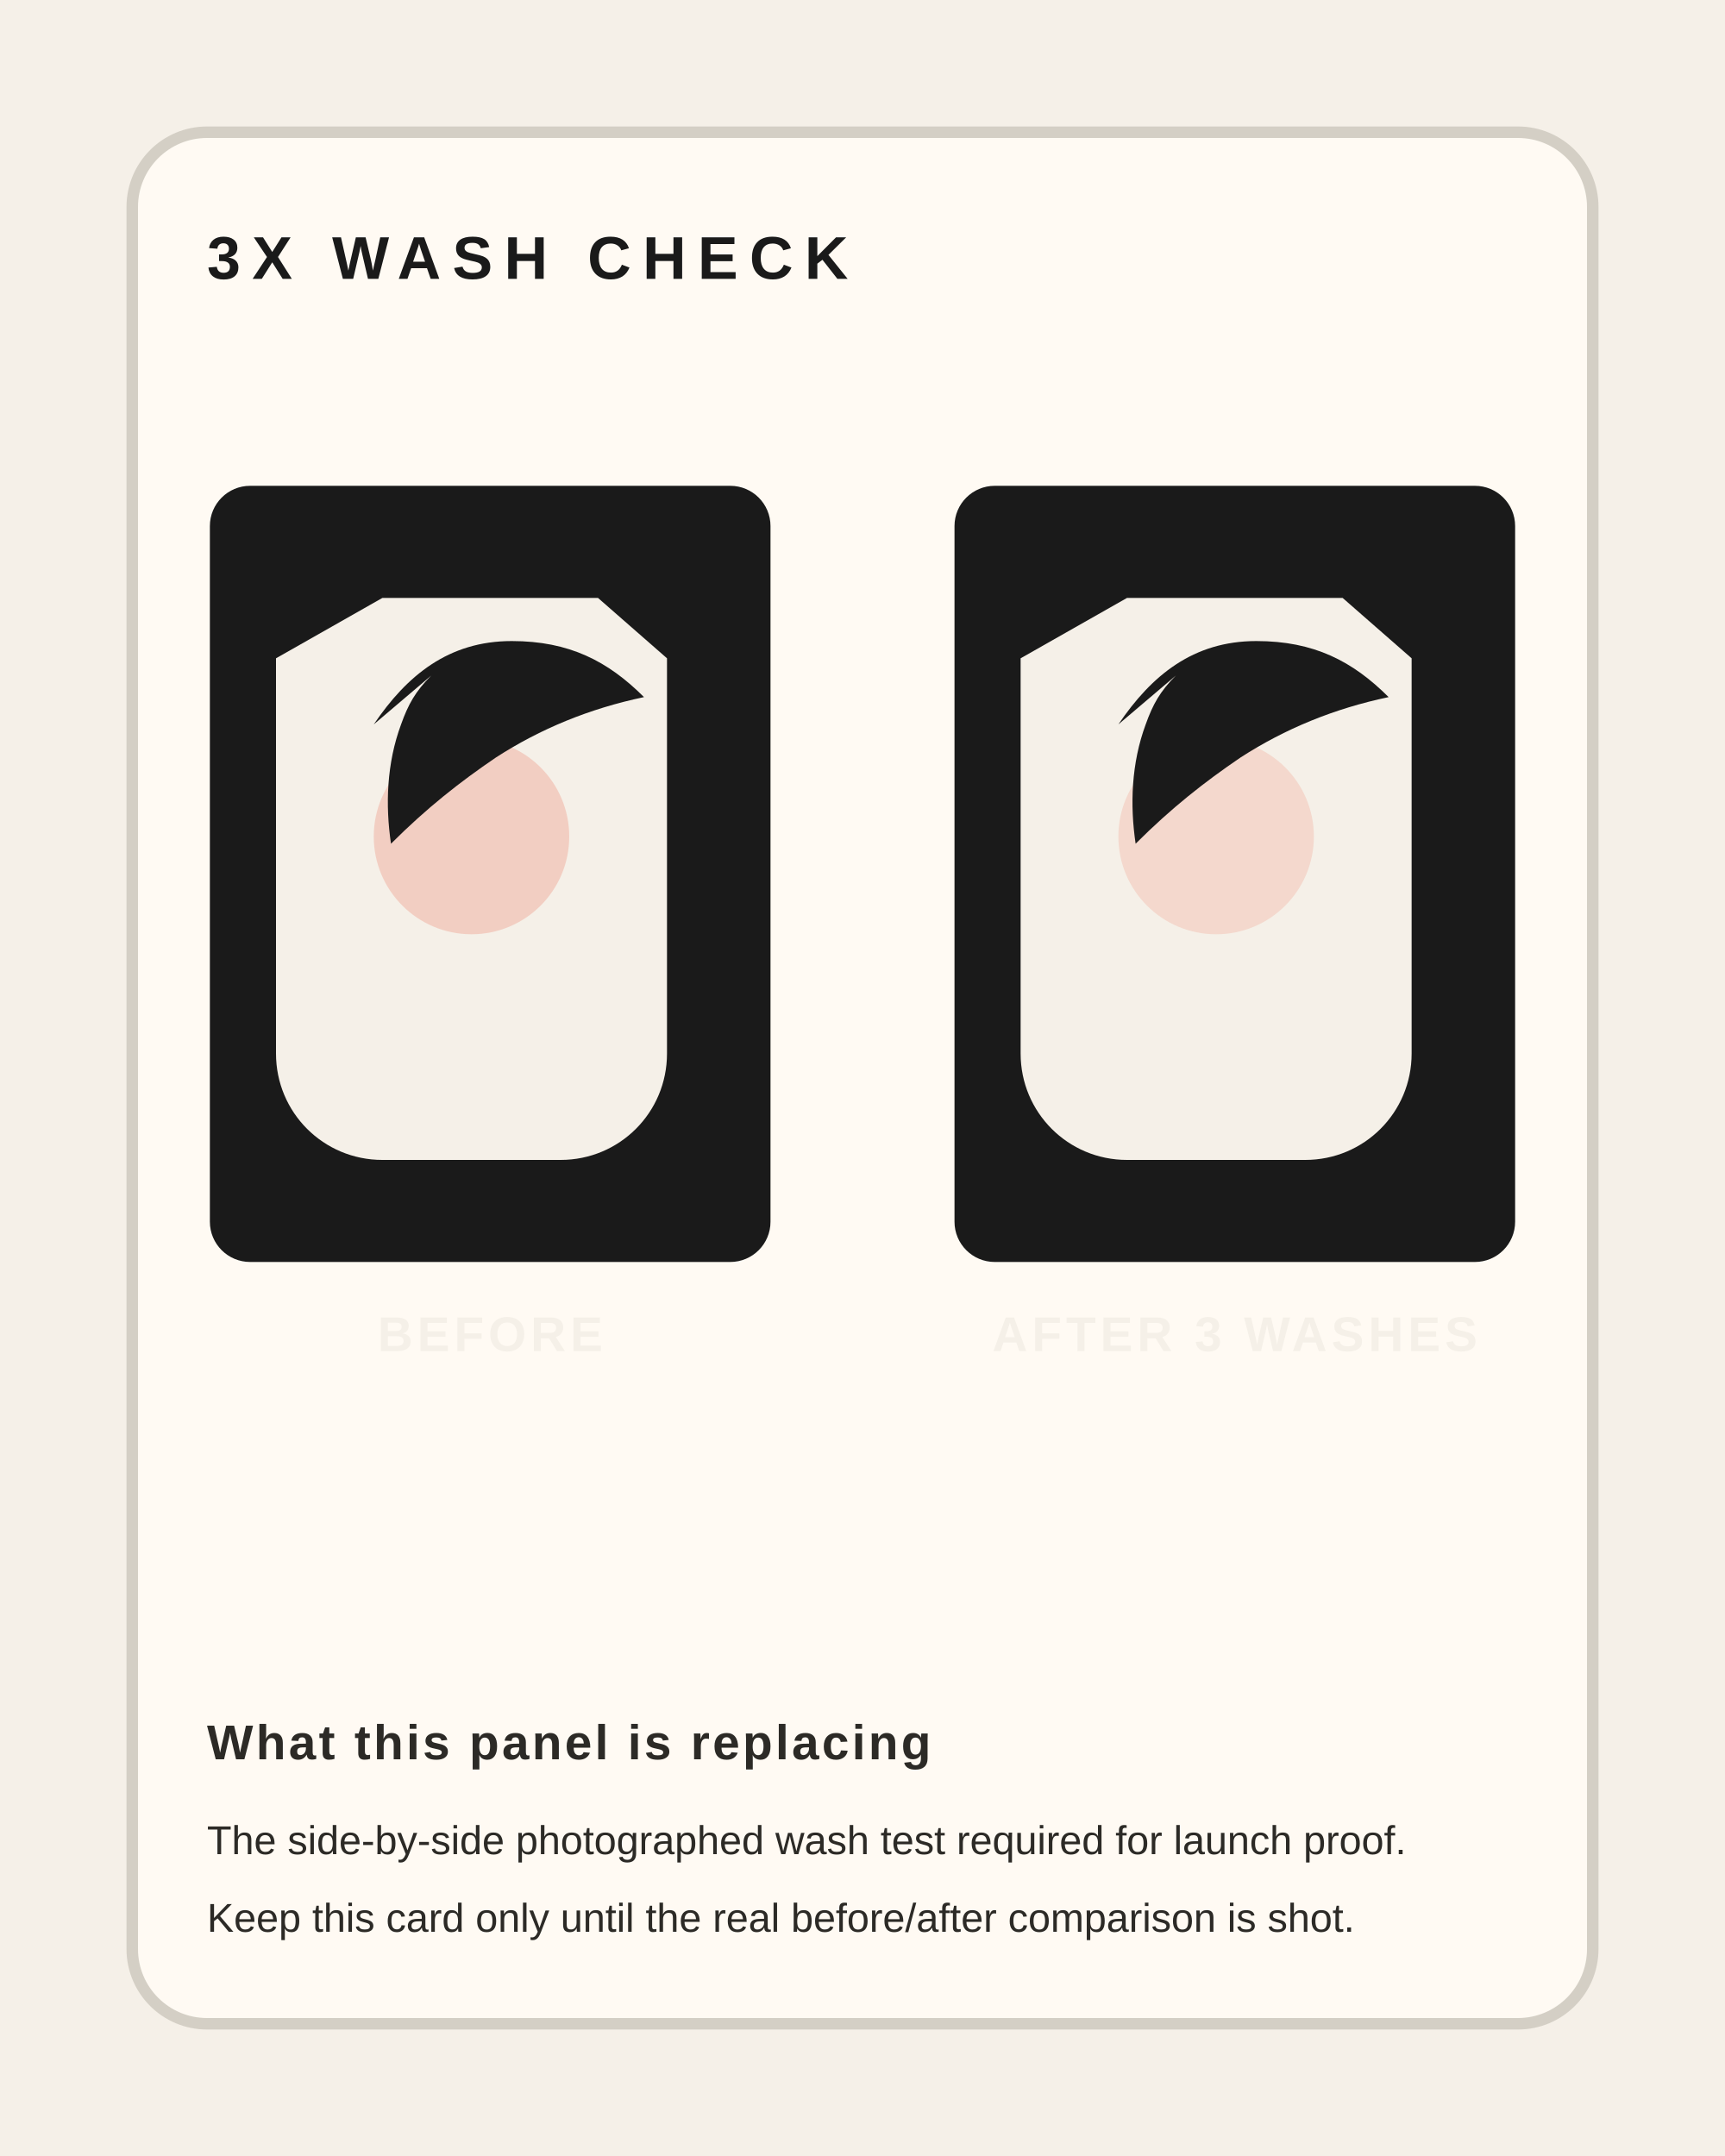
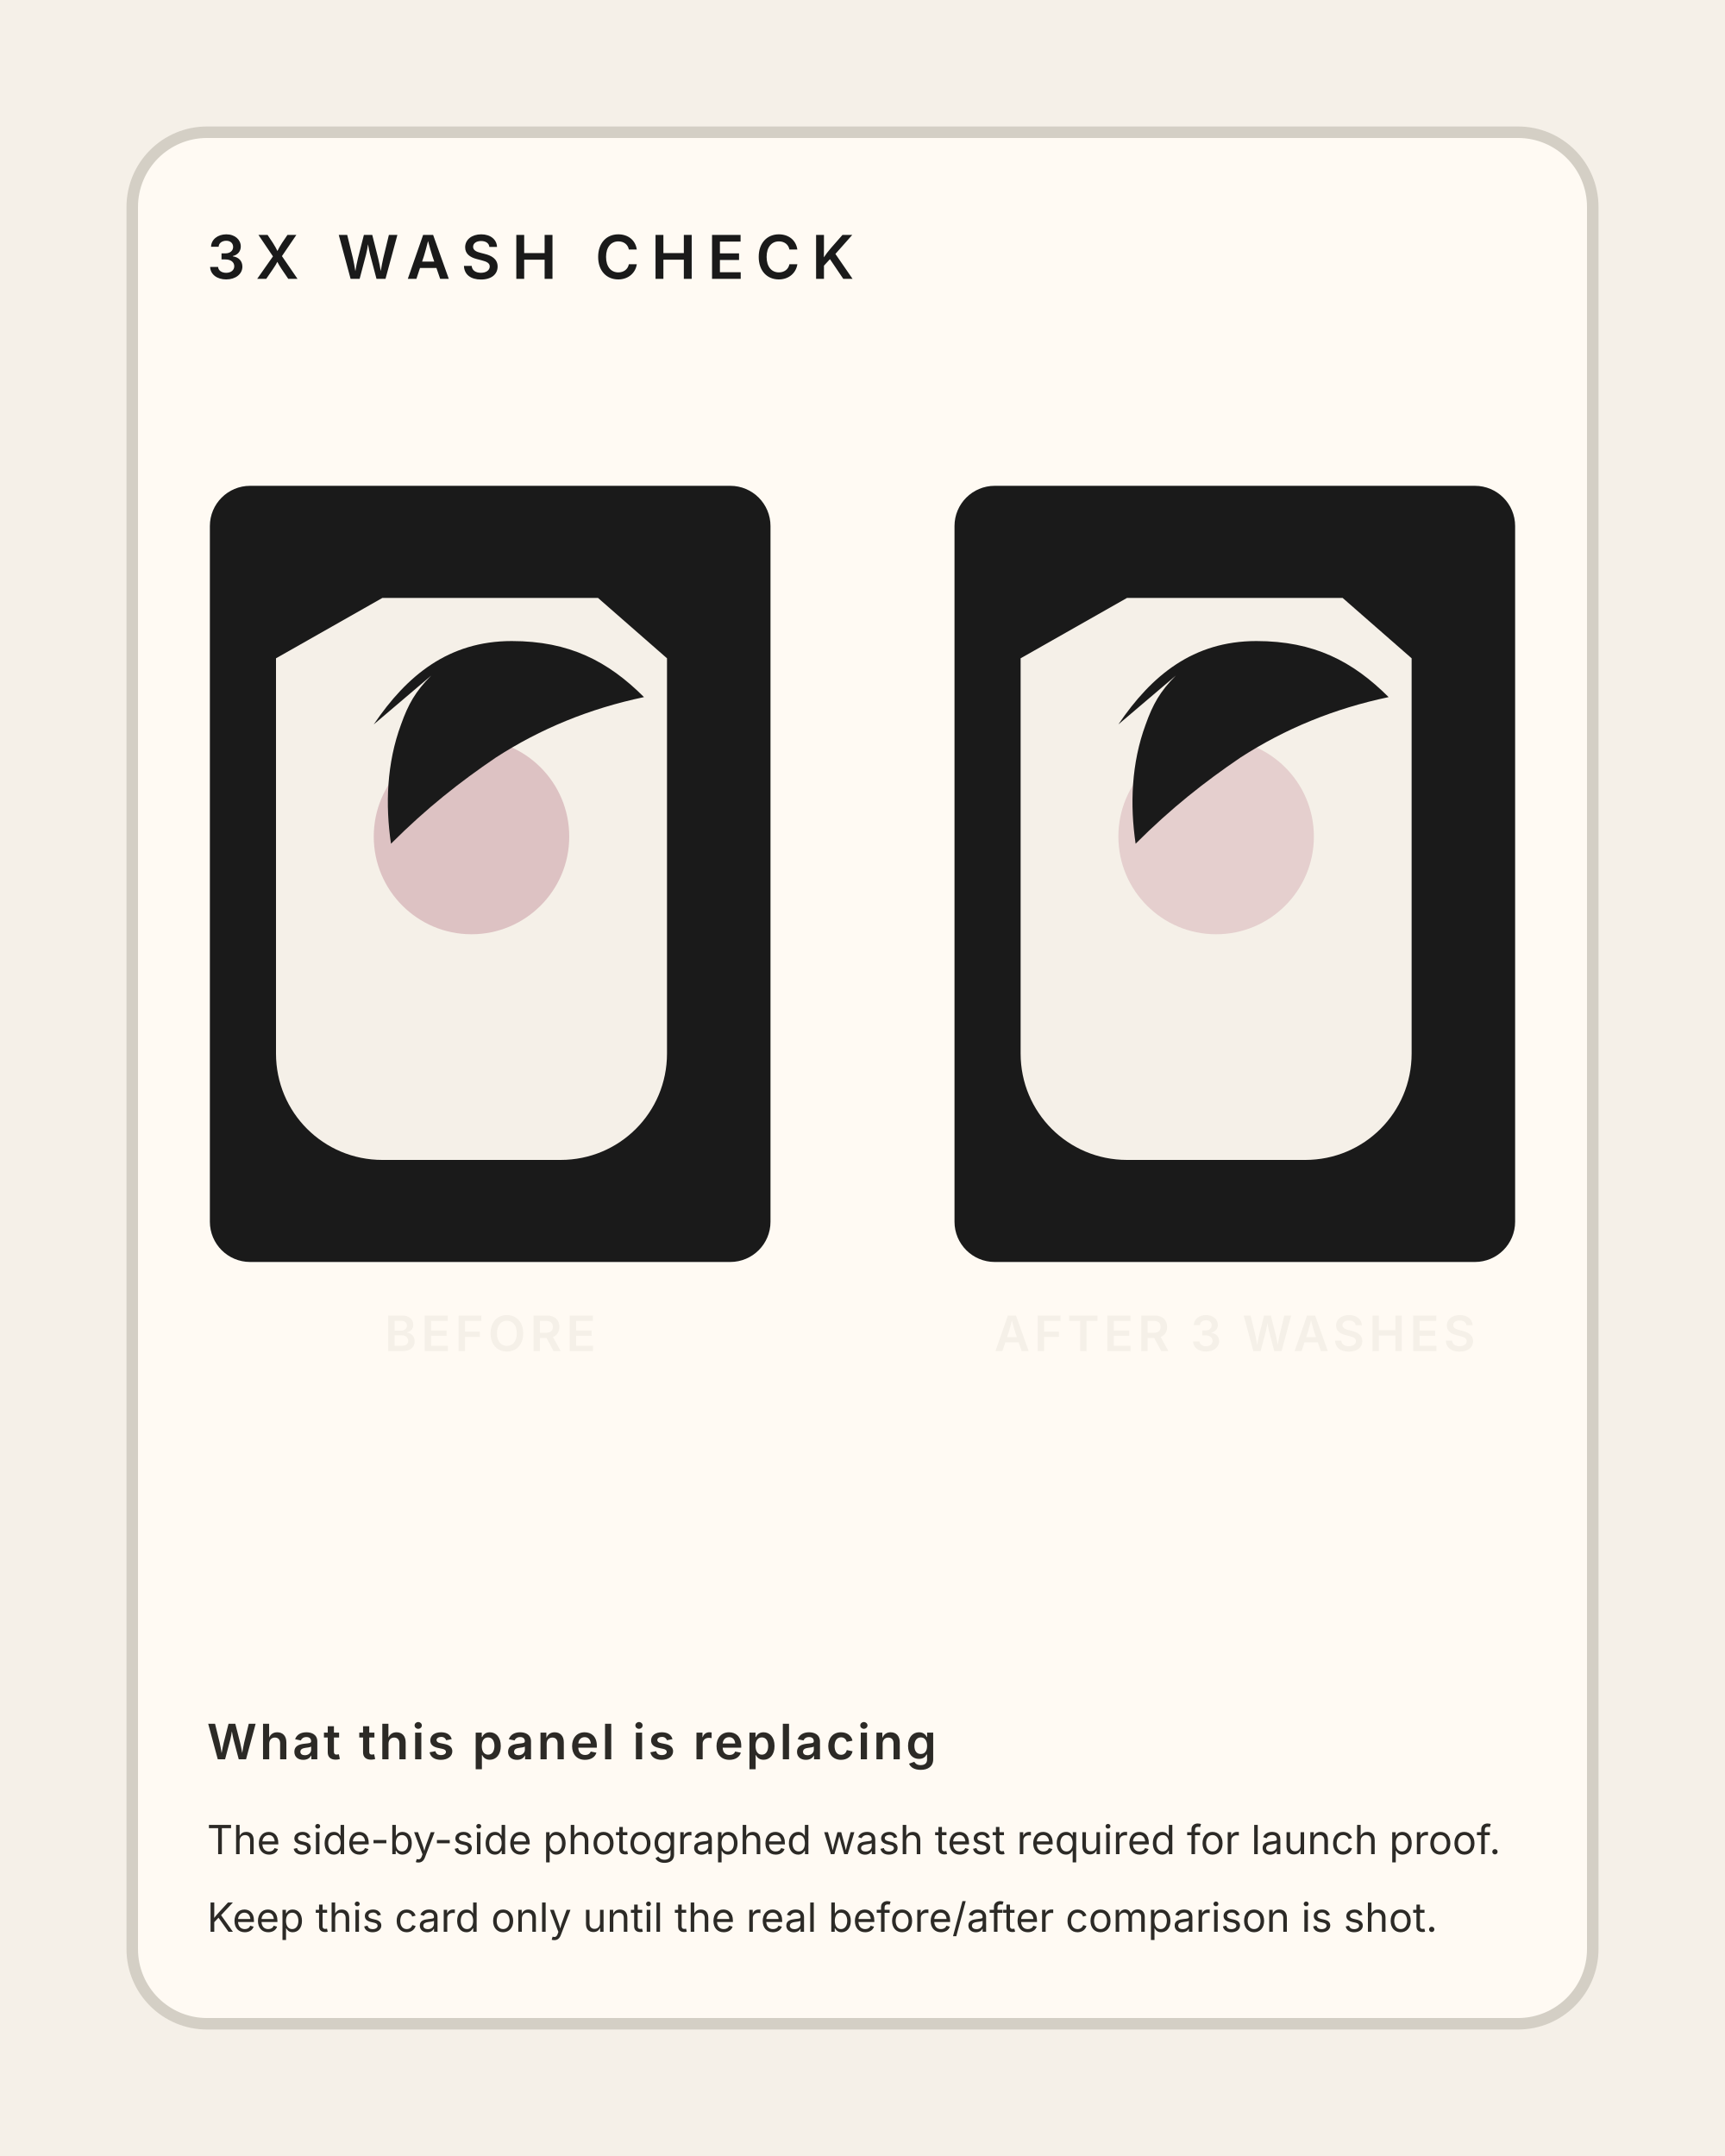
<svg xmlns="http://www.w3.org/2000/svg" viewBox="0 0 1200 1500" role="img" aria-labelledby="title desc">
  <rect width="1200" height="1500" fill="#f5f0e8" />
  <rect x="92" y="92" width="1016" height="1316" rx="52" fill="#fffaf3" stroke="#d4cfc5" stroke-width="8" />
-   <text x="144" y="194" fill="#1a1a1a" font-family="Avenir Next, Segoe UI, Helvetica Neue, Arial, sans-serif" font-size="42" font-weight="600" letter-spacing="8">3X WASH CHECK</text>
+   <text x="144" y="194" fill="#1a1a1a" font-family="Inter, Arial, Helvetica, sans-serif" font-size="42" font-weight="600" letter-spacing="8">3X WASH CHECK</text>
  <g transform="translate(146 338)">
    <rect x="0" y="0" width="390" height="540" rx="28" fill="#1a1a1a" />
    <rect x="518" y="0" width="390" height="540" rx="28" fill="#1a1a1a" />
    <path d="M120 78h150l48 42v275c0 41-33 74-74 74H120c-41 0-74-33-74-74V120Z" fill="#f5f0e8" />
    <path d="M638 78h150l48 42v275c0 41-33 74-74 74H638c-41 0-74-33-74-74V120Z" fill="#f5f0e8" />
-     <circle cx="182" cy="244" r="68" fill="#e8593c" fill-opacity=".22" />
-     <circle cx="700" cy="244" r="68" fill="#e8593c" fill-opacity=".16" />
+     <circle cx="182" cy="244" r="68" fill="#8C2340" fill-opacity=".22" />
+     <circle cx="700" cy="244" r="68" fill="#8C2340" fill-opacity=".16" />
    <path d="M114 166c23-34 52-58 96-58 40 0 67 14 92 39-38 8-72 22-103 42-25 17-48 35-73 60-4-27-3-56 7-83 5-14 10-23 21-34Z" fill="#1a1a1a" />
    <path d="M632 166c23-34 52-58 96-58 40 0 67 14 92 39-38 8-72 22-103 42-25 17-48 35-73 60-4-27-3-56 7-83 5-14 10-23 21-34Z" fill="#1a1a1a" />
-     <text x="195" y="602" fill="#f5f0e8" font-family="Avenir Next, Segoe UI, Helvetica Neue, Arial, sans-serif" font-size="34" font-weight="600" text-anchor="middle" letter-spacing="3">BEFORE</text>
-     <text x="713" y="602" fill="#f5f0e8" font-family="Avenir Next, Segoe UI, Helvetica Neue, Arial, sans-serif" font-size="34" font-weight="600" text-anchor="middle" letter-spacing="3">AFTER 3 WASHES</text>
+     <text x="195" y="602" fill="#f5f0e8" font-family="Inter, Arial, Helvetica, sans-serif" font-size="34" font-weight="600" text-anchor="middle" letter-spacing="3">BEFORE</text>
+     <text x="713" y="602" fill="#f5f0e8" font-family="Inter, Arial, Helvetica, sans-serif" font-size="34" font-weight="600" text-anchor="middle" letter-spacing="3">AFTER 3 WASHES</text>
  </g>
-   <g fill="#2c2a26" font-family="Avenir Next, Segoe UI, Helvetica Neue, Arial, sans-serif">
+   <g fill="#2c2a26" font-family="Inter, Arial, Helvetica, sans-serif">
    <text x="144" y="1224" font-size="34" font-weight="600" letter-spacing="2">What this panel is replacing</text>
    <text x="144" y="1290" font-size="28">The side-by-side photographed wash test required for launch proof.</text>
    <text x="144" y="1344" font-size="28">Keep this card only until the real before/after comparison is shot.</text>
  </g>
</svg>
